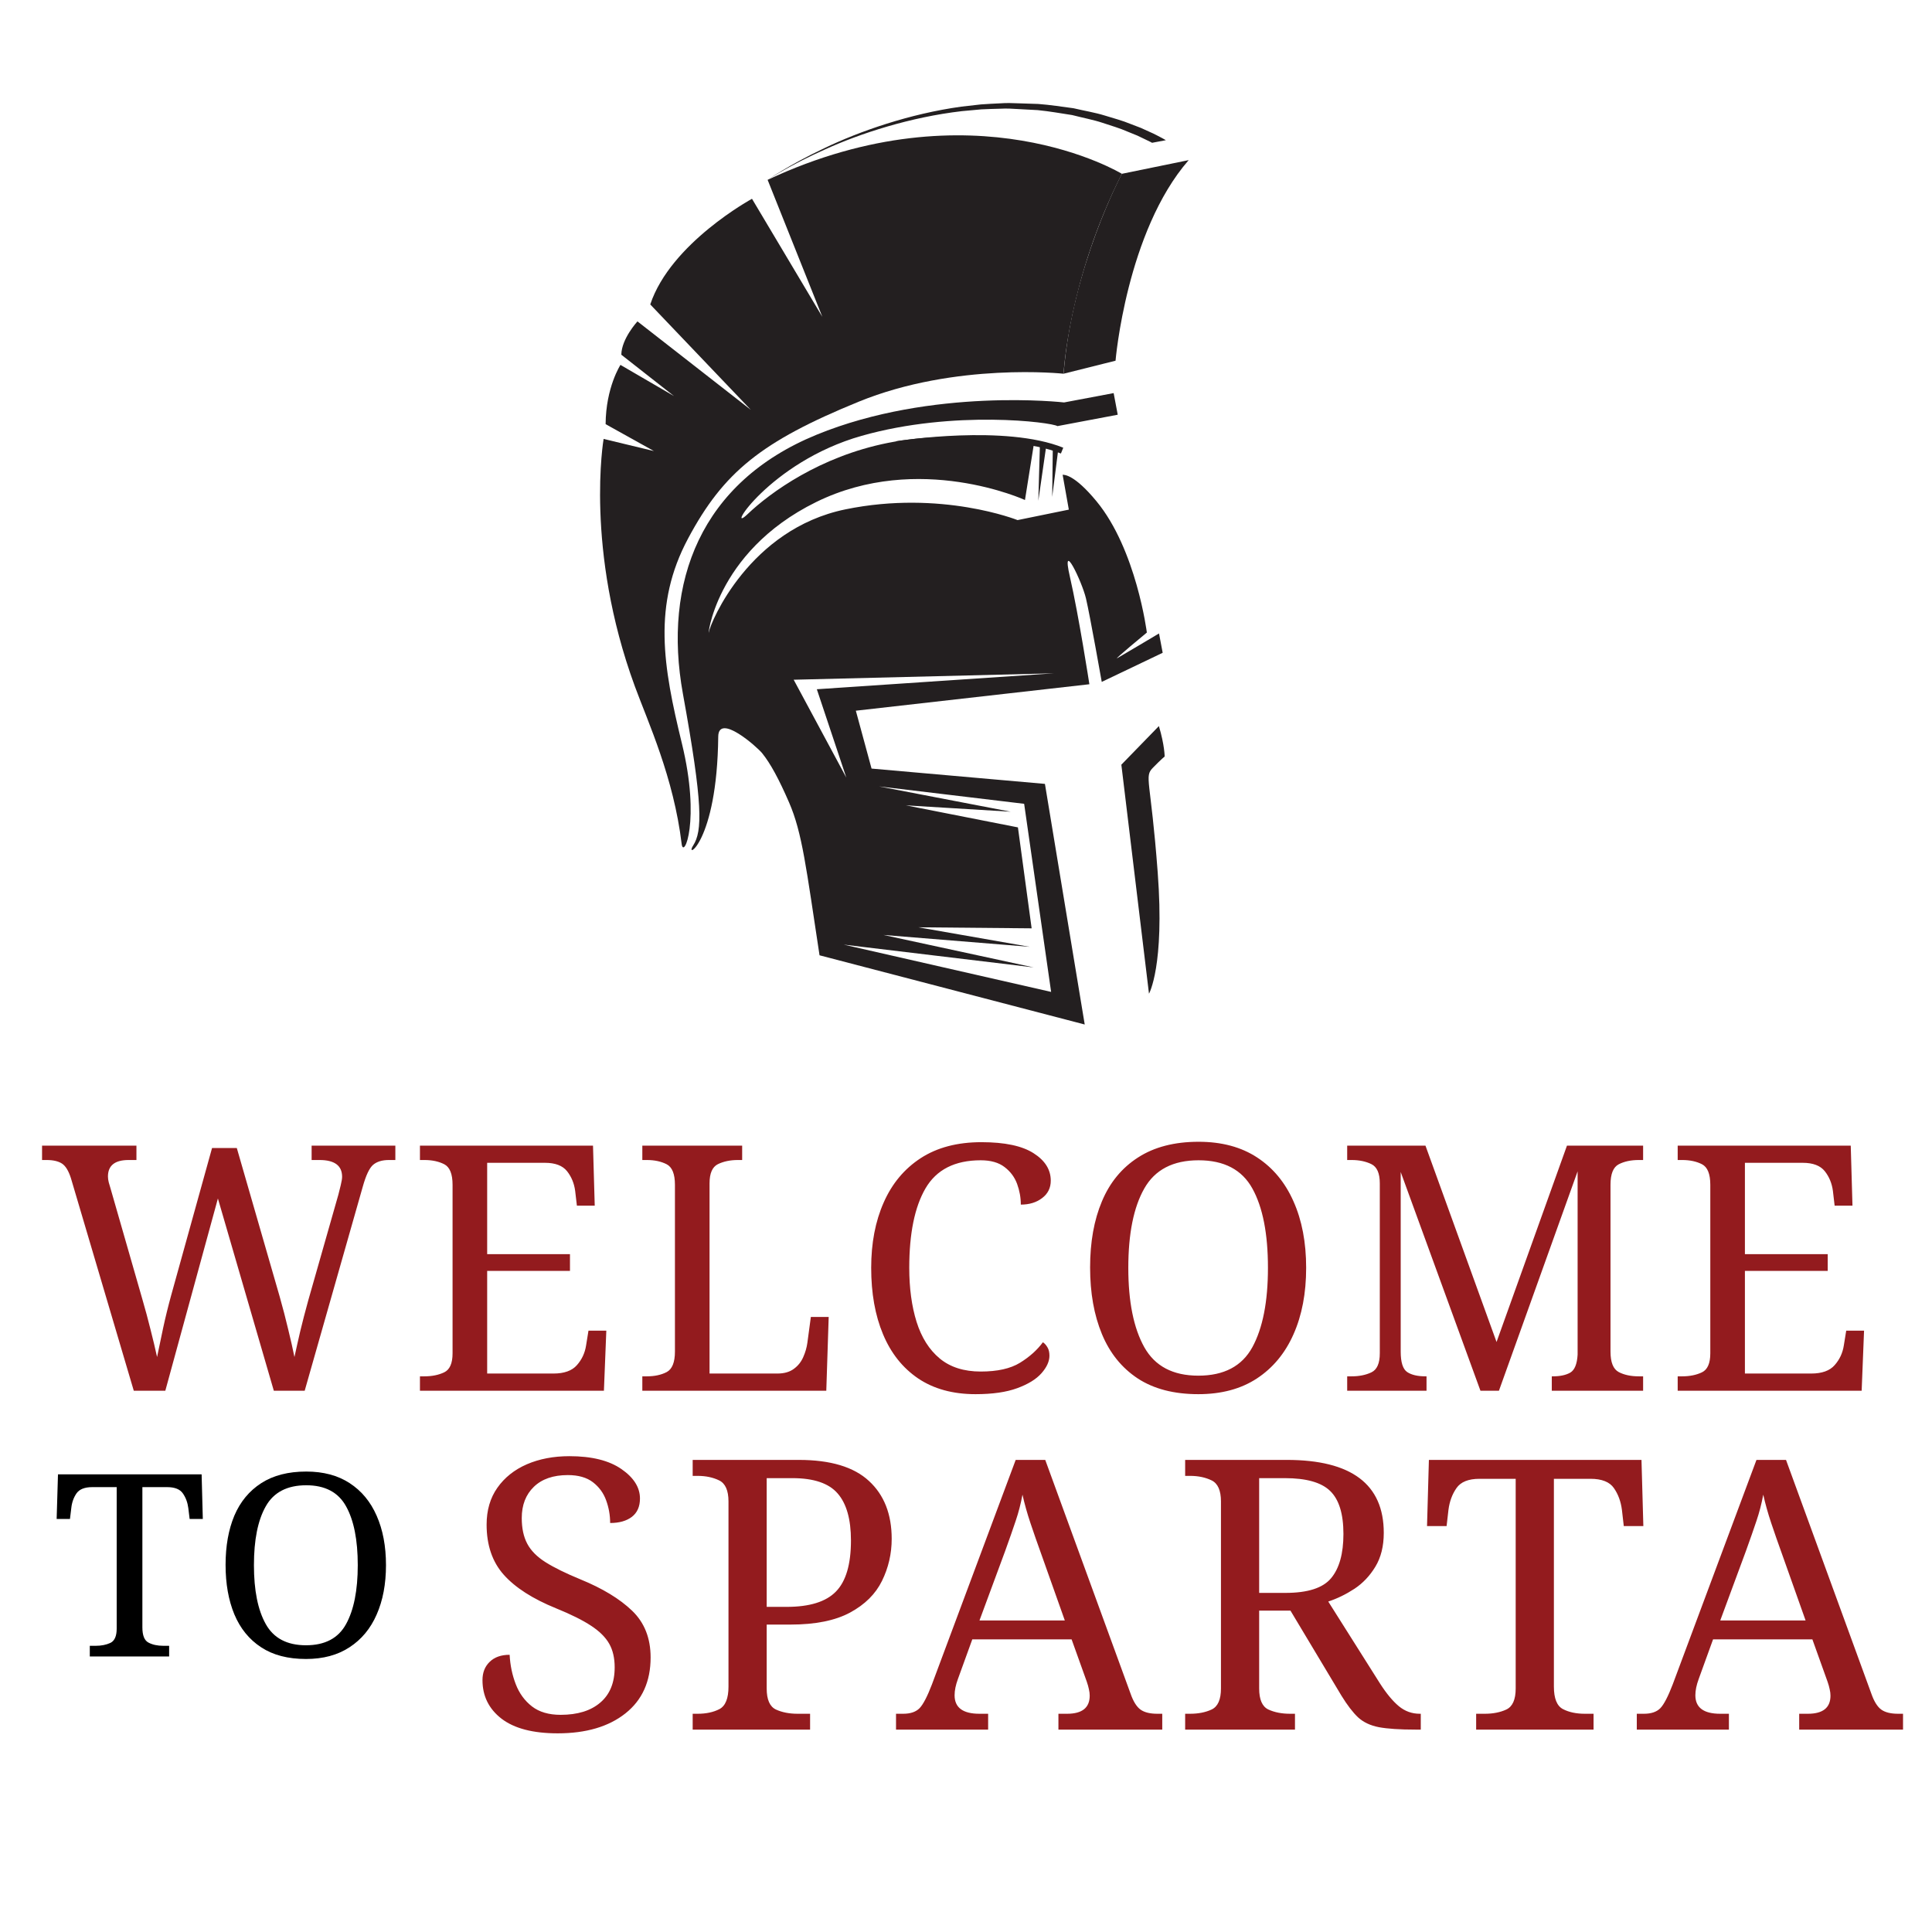
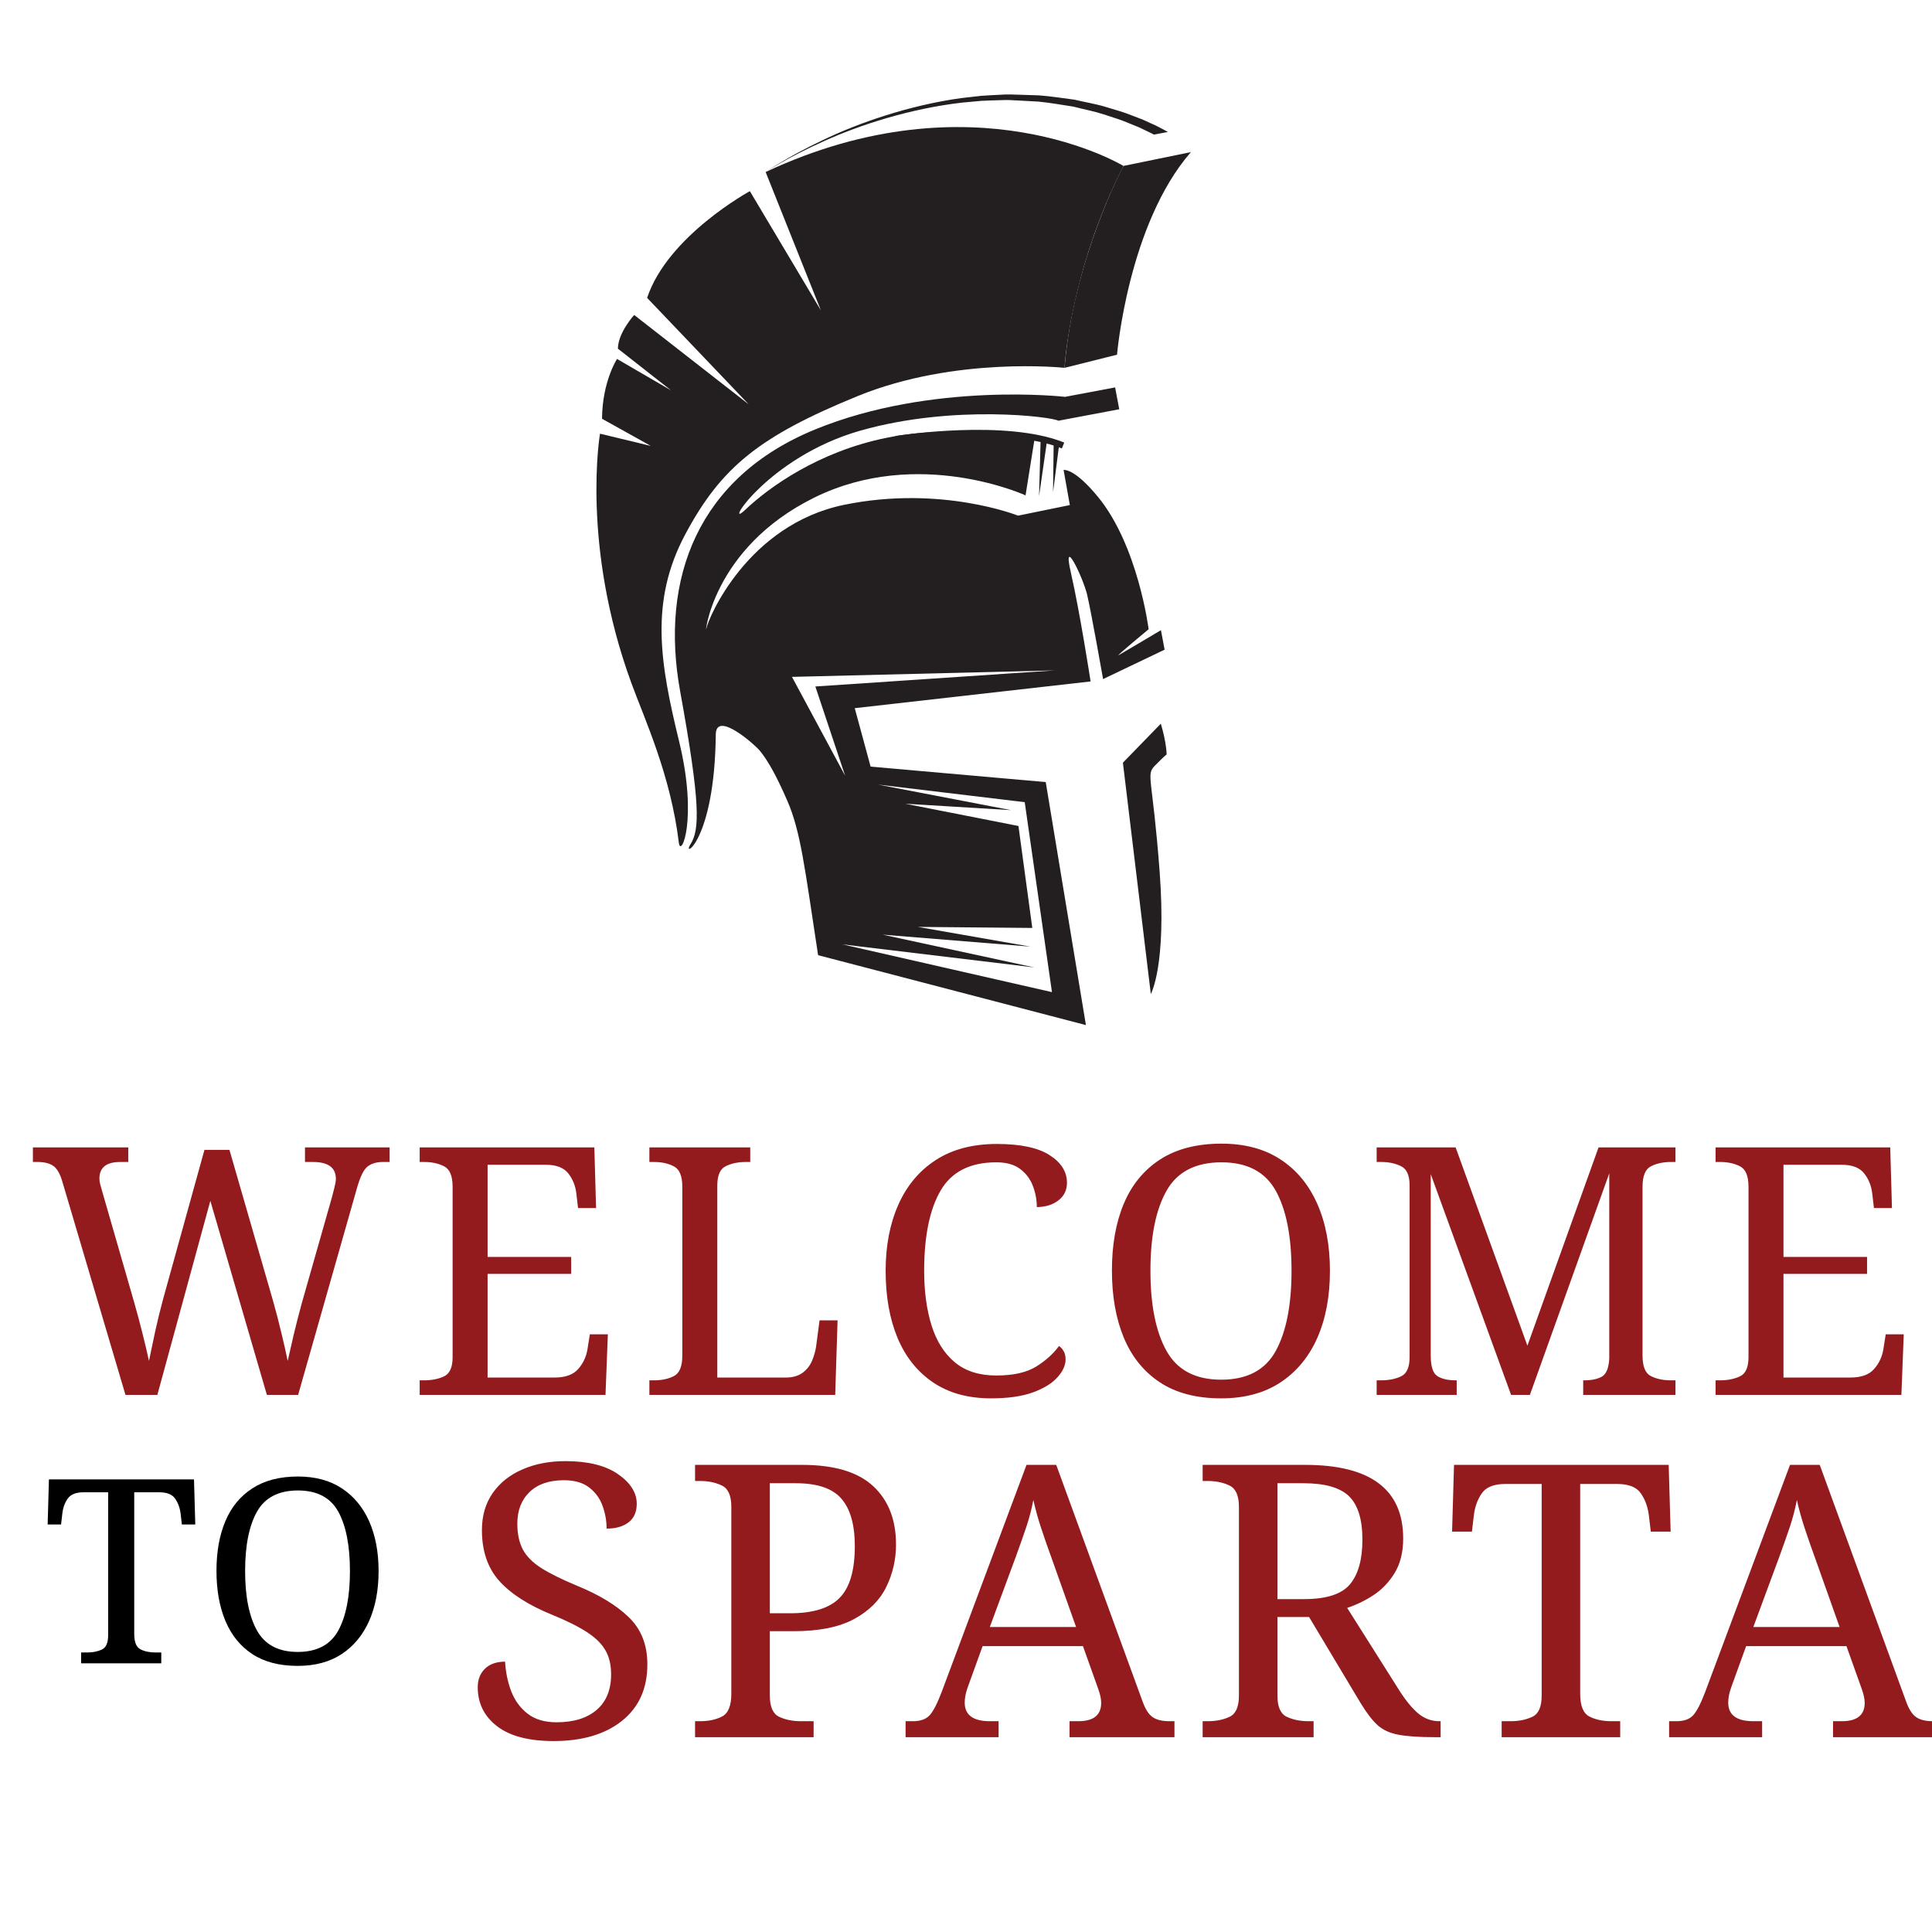
- <svg xmlns="http://www.w3.org/2000/svg" version="1.1" id="Layer_1" x="0px" y="0px" width="226.771px" height="226.771px" viewBox="0 0 226.771 226.771" enable-background="new 0 0 226.771 226.771" xml:space="preserve">
+ <svg xmlns="http://www.w3.org/2000/svg" version="1.1" id="Layer_1" x="0px" y="0px" width="281.36px" height="281.36px" viewBox="0 0 281.36 281.36" enable-background="new 0 0 281.36 281.36" xml:space="preserve">
  <g>
    <g>
-       <text transform="matrix(1 0 0 1 4.5771 163.2363)" fill="#931B1E" font-family="'Garamond'" font-size="40.29" letter-spacing="1">WELCOME</text>
-       <text transform="matrix(1 0 0 1 6.0557 194.4287)" font-family="'Garamond'" font-size="29.935" letter-spacing="1">TO</text>
-       <text transform="matrix(1 0 0 1 54.5073 203.0146)" fill="#931B1E" font-family="'Garamond'" font-size="44.322" letter-spacing="1">SPARTA</text>
+       <text transform="matrix(1 0 0 1 4.3364 203.1445)" fill="#931B1E" font-family="'Garamond'" font-size="50.486" letter-spacing="2">WELCOME</text>
+       <text transform="matrix(1 0 0 1 6.189 242.2305)" font-family="'Garamond'" font-size="37.511" letter-spacing="1">TO</text>
+       <text transform="matrix(1 0 0 1 66.9019 252.9893)" fill="#931B1E" font-family="'Garamond'" font-size="55.538" letter-spacing="2">SPARTA</text>
    </g>
    <g>
      <g>
-         <path fill="#231F20" d="M124.839,43.866c0,0,0.554-11.004,6.842-23.466c0,0-17.412-10.618-41.581,0.709l6.42,16.075     l-8.254-13.851c0,0-9.544,5.185-11.941,12.402l11.807,12.373L74.822,37.723c0,0-1.873,2.033-1.893,3.914l6.178,4.848l-6.28-3.654     c0,0-1.714,2.627-1.742,6.954l5.671,3.158l-5.906-1.423c0,0-2.24,12.947,3.663,29.031c1.548,4.219,4.554,10.669,5.498,18.506     c0.22,1.837,2.25-2.679,0.03-11.783c-2.221-9.103-3.446-16.262,0.721-24.063c4.164-7.802,8.62-11.399,20.018-16.056     C112.178,42.497,124.839,43.866,124.839,43.866z" />
+         <path fill="#231F20" d="M155.032,53.568c0,0,0.694-13.789,8.573-29.405c0,0-21.818-13.304-52.104,0.889l8.045,20.143     L109.204,27.84c0,0-11.959,6.497-14.963,15.541l14.794,15.503L92.359,45.871c0,0-2.347,2.547-2.372,4.905l7.741,6.074     l-7.87-4.578c0,0-2.148,3.292-2.183,8.713l7.106,3.957l-7.401-1.784c0,0-2.807,16.224,4.59,36.378     c1.939,5.287,5.706,13.369,6.89,23.189c0.275,2.302,2.819-3.357,0.038-14.765c-2.782-11.406-4.318-20.376,0.903-30.152     c5.218-9.776,10.801-14.284,25.083-20.119C139.167,51.852,155.032,53.568,155.032,53.568z" />
      </g>
      <g>
        <g>
-           <path fill="#231F20" d="M135.222,16.761c0,0-0.144-0.101-0.743-0.374c-0.297-0.142-0.625-0.3-0.982-0.472      c-0.367-0.149-0.766-0.311-1.189-0.483c-0.839-0.375-1.837-0.662-2.913-1.021c-1.075-0.356-2.284-0.578-3.543-0.904      c-1.284-0.195-2.636-0.443-4.044-0.581c-0.711-0.039-1.433-0.078-2.16-0.117c-0.73-0.04-1.47-0.098-2.216-0.05      c-0.748,0.027-1.5,0.031-2.253,0.078c-0.757,0.069-1.512,0.139-2.27,0.208c-6.045,0.7-11.909,2.603-16.072,4.494      c-4.183,1.864-6.736,3.572-6.736,3.572s2.515-1.764,6.67-3.725c4.131-1.984,9.976-4.028,16.073-4.87      c0.765-0.086,1.528-0.173,2.29-0.259c0.763-0.065,1.523-0.085,2.28-0.129c0.757-0.062,1.51-0.022,2.252,0.002      c0.744,0.024,1.478,0.049,2.2,0.072c1.438,0.109,2.822,0.331,4.139,0.503c1.288,0.304,2.534,0.504,3.64,0.847      c1.111,0.342,2.141,0.615,3.012,0.981c0.441,0.169,0.854,0.326,1.235,0.472c0.373,0.169,0.718,0.323,1.026,0.465      c0.624,0.267,1.093,0.537,1.422,0.703c0.326,0.17,0.503,0.283,0.503,0.283L135.222,16.761z" />
+           <path fill="#231F20" d="M168.043,19.604c0,0-0.18-0.126-0.932-0.469c-0.372-0.178-0.783-0.376-1.23-0.591      c-0.461-0.187-0.96-0.39-1.491-0.606c-1.051-0.47-2.302-0.83-3.649-1.28c-1.348-0.447-2.862-0.725-4.44-1.133      c-1.608-0.244-3.303-0.555-5.066-0.728c-0.892-0.048-1.796-0.097-2.707-0.147c-0.916-0.049-1.842-0.122-2.776-0.063      c-0.938,0.034-1.88,0.039-2.823,0.098c-0.948,0.086-1.895,0.174-2.844,0.261c-7.575,0.876-14.923,3.261-20.14,5.631      c-5.241,2.336-8.441,4.476-8.441,4.476s3.151-2.21,8.358-4.667c5.176-2.487,12.5-5.048,20.141-6.103      c0.958-0.108,1.915-0.217,2.869-0.325c0.956-0.082,1.909-0.106,2.857-0.162c0.948-0.078,1.892-0.028,2.822,0.002      c0.932,0.03,1.851,0.062,2.757,0.091c1.801,0.137,3.536,0.414,5.186,0.63c1.614,0.381,3.176,0.632,4.561,1.061      c1.393,0.428,2.683,0.771,3.774,1.23c0.553,0.212,1.069,0.409,1.548,0.592c0.468,0.212,0.899,0.405,1.286,0.583      c0.782,0.334,1.369,0.672,1.781,0.881c0.409,0.213,0.631,0.355,0.631,0.355L168.043,19.604z" />
        </g>
      </g>
      <g>
-         <path fill="#231F20" d="M130.938,42.339c0,0,1.275-15.149,8.586-23.545l-7.843,1.606c0,0-5.838,10.874-6.842,23.466     L130.938,42.339z" />
+         <path fill="#231F20" d="M162.675,51.655c0,0,1.598-18.983,10.758-29.504l-9.827,2.013c0,0-7.315,13.625-8.573,29.405     L162.675,51.655z" />
      </g>
      <g>
        <g>
-           <path fill="#231F20" d="M124.526,53.233c-6.609-2.659-19.114-0.735-19.239-0.714l-0.113-0.73      c0.521-0.082,12.832-1.977,19.627,0.76L124.526,53.233z" />
+           <path fill="#231F20" d="M154.641,65.306c-8.281-3.332-23.951-0.921-24.107-0.896l-0.143-0.915      c0.654-0.102,16.08-2.477,24.594,0.952L154.641,65.306z" />
        </g>
      </g>
      <g>
-         <path fill="#231F20" d="M123.502,58.327l0.071-5.673c0,0,0.385,0.106,0.612,0.328L123.502,58.327z" />
+         <path fill="#231F20" d="M153.357,71.689l0.089-7.109c0,0,0.482,0.134,0.768,0.411L153.357,71.689z" />
      </g>
      <g>
-         <path fill="#231F20" d="M121.875,58.776l0.184-6.494c0,0,0.495,0.143,0.712,0.29L121.875,58.776z" />
+         <path fill="#231F20" d="M151.318,72.252l0.23-8.138c0,0,0.62,0.179,0.892,0.363L151.318,72.252z" />
      </g>
      <g>
-         <path fill="#231F20" d="M136.027,85.224l-4.407,4.533l3.244,26.879c0,0,1.848-3.232,1.024-14.225     c-0.822-10.992-1.615-11.222-0.564-12.296c1.052-1.074,1.378-1.317,1.378-1.317S136.702,87.476,136.027,85.224z" />
+         <path fill="#231F20" d="M169.053,105.392l-5.522,5.68l4.064,33.682c0,0,2.315-4.05,1.284-17.825     c-1.03-13.774-2.024-14.062-0.708-15.408c1.318-1.346,1.727-1.65,1.727-1.65S169.897,108.214,169.053,105.392z" />
      </g>
      <g>
-         <path fill="#231F20" d="M101.128,51.159c10.879-3.087,22.344-1.586,22.989-1.144l7.078-1.336l-0.479-2.539l-5.815,1.097     c0,0-15.454-1.782-29.059,3.792c-13.604,5.575-18.06,17.314-15.686,30.396c2.376,13.082,2.291,16.112,1.205,17.818     c-1.089,1.706,2.808-0.207,2.943-12.775c0.028-2.824,4.575,1.218,5.155,1.94c0.985,1.22,1.978,3.06,3.164,5.791     c1.541,3.555,1.998,7.61,3.571,17.93l31.127,8.124l-4.671-28.243L102.3,90.213l-1.845-6.793l27.412-3.106     c0,0-1.237-8.036-2.29-12.63c-1.056-4.591,1.423,0.578,1.89,2.556c0.468,1.98,1.852,9.799,1.852,9.799l7.152-3.417l-0.43-2.269     c0,0-4.39,2.616-4.9,2.898c-0.511,0.284,3.472-3.004,3.472-3.004s-1.223-9.735-5.917-15.418c-2.62-3.169-3.776-3.093-3.968-3.104     l0.727,4.093l-6.017,1.229c0,0-8.944-3.574-20.205-1.26c-11.258,2.312-15.824,13.228-16.026,14.393     c-0.201,1.167,0.498-9.302,12.579-15.246c12.076-5.946,24.521-0.245,24.521-0.245l1.074-6.746c0,0-9.216-1.55-17.184,0.047     c-7.966,1.599-13.752,5.792-16.459,8.369C85.03,62.936,90.25,54.246,101.128,51.159z M123.707,79.031l-27.83,1.87l3.46,10.37     l-6.178-11.487L123.707,79.031z M121.332,113.553l-17.633-3.811l17.175,1.393l-13.086-2.292l13.302,0.121l-1.609-11.848     l-13.141-2.586l12.292,0.746l-15.467-2.971l17.046,2.043l3.166,22.078l-24.349-5.551L121.332,113.553z" />
+         <path fill="#231F20" d="M125.321,62.707c13.632-3.868,27.998-1.987,28.807-1.433l8.869-1.674l-0.6-3.181l-7.287,1.374     c0,0-19.364-2.232-36.412,4.752c-17.045,6.985-22.629,21.695-19.654,38.087c2.977,16.392,2.871,20.189,1.51,22.327     c-1.364,2.137,3.518-0.259,3.688-16.008c0.035-3.539,5.733,1.527,6.459,2.431c1.235,1.529,2.478,3.834,3.965,7.256     c1.931,4.454,2.503,9.536,4.475,22.467l39.004,10.18l-5.853-35.39l-25.503-2.251l-2.312-8.512l34.349-3.892     c0,0-1.551-10.07-2.869-15.827c-1.323-5.752,1.782,0.724,2.367,3.203c0.586,2.481,2.32,12.279,2.32,12.279l8.962-4.282     l-0.538-2.842c0,0-5.5,3.278-6.141,3.631c-0.64,0.356,4.351-3.765,4.351-3.765s-1.532-12.199-7.414-19.32     c-3.283-3.972-4.732-3.876-4.973-3.89l0.911,5.128l-7.539,1.54c0,0-11.208-4.479-25.318-1.579     c-14.107,2.897-19.829,16.575-20.082,18.035c-0.252,1.462,0.624-11.656,15.763-19.104c15.132-7.451,30.727-0.307,30.727-0.307     l1.346-8.453c0,0-11.548-1.943-21.532,0.059c-9.981,2.003-17.231,7.257-20.624,10.487     C105.15,77.464,111.69,66.574,125.321,62.707z M153.614,97.632l-34.873,2.343l4.336,12.994l-7.741-14.394L153.614,97.632z      M150.639,140.89l-22.096-4.775l21.521,1.745l-16.397-2.873l16.668,0.151l-2.017-14.847l-16.466-3.241l15.402,0.934     l-19.381-3.723l21.359,2.56l3.967,27.665l-30.51-6.956L150.639,140.89z" />
      </g>
    </g>
  </g>
</svg>
